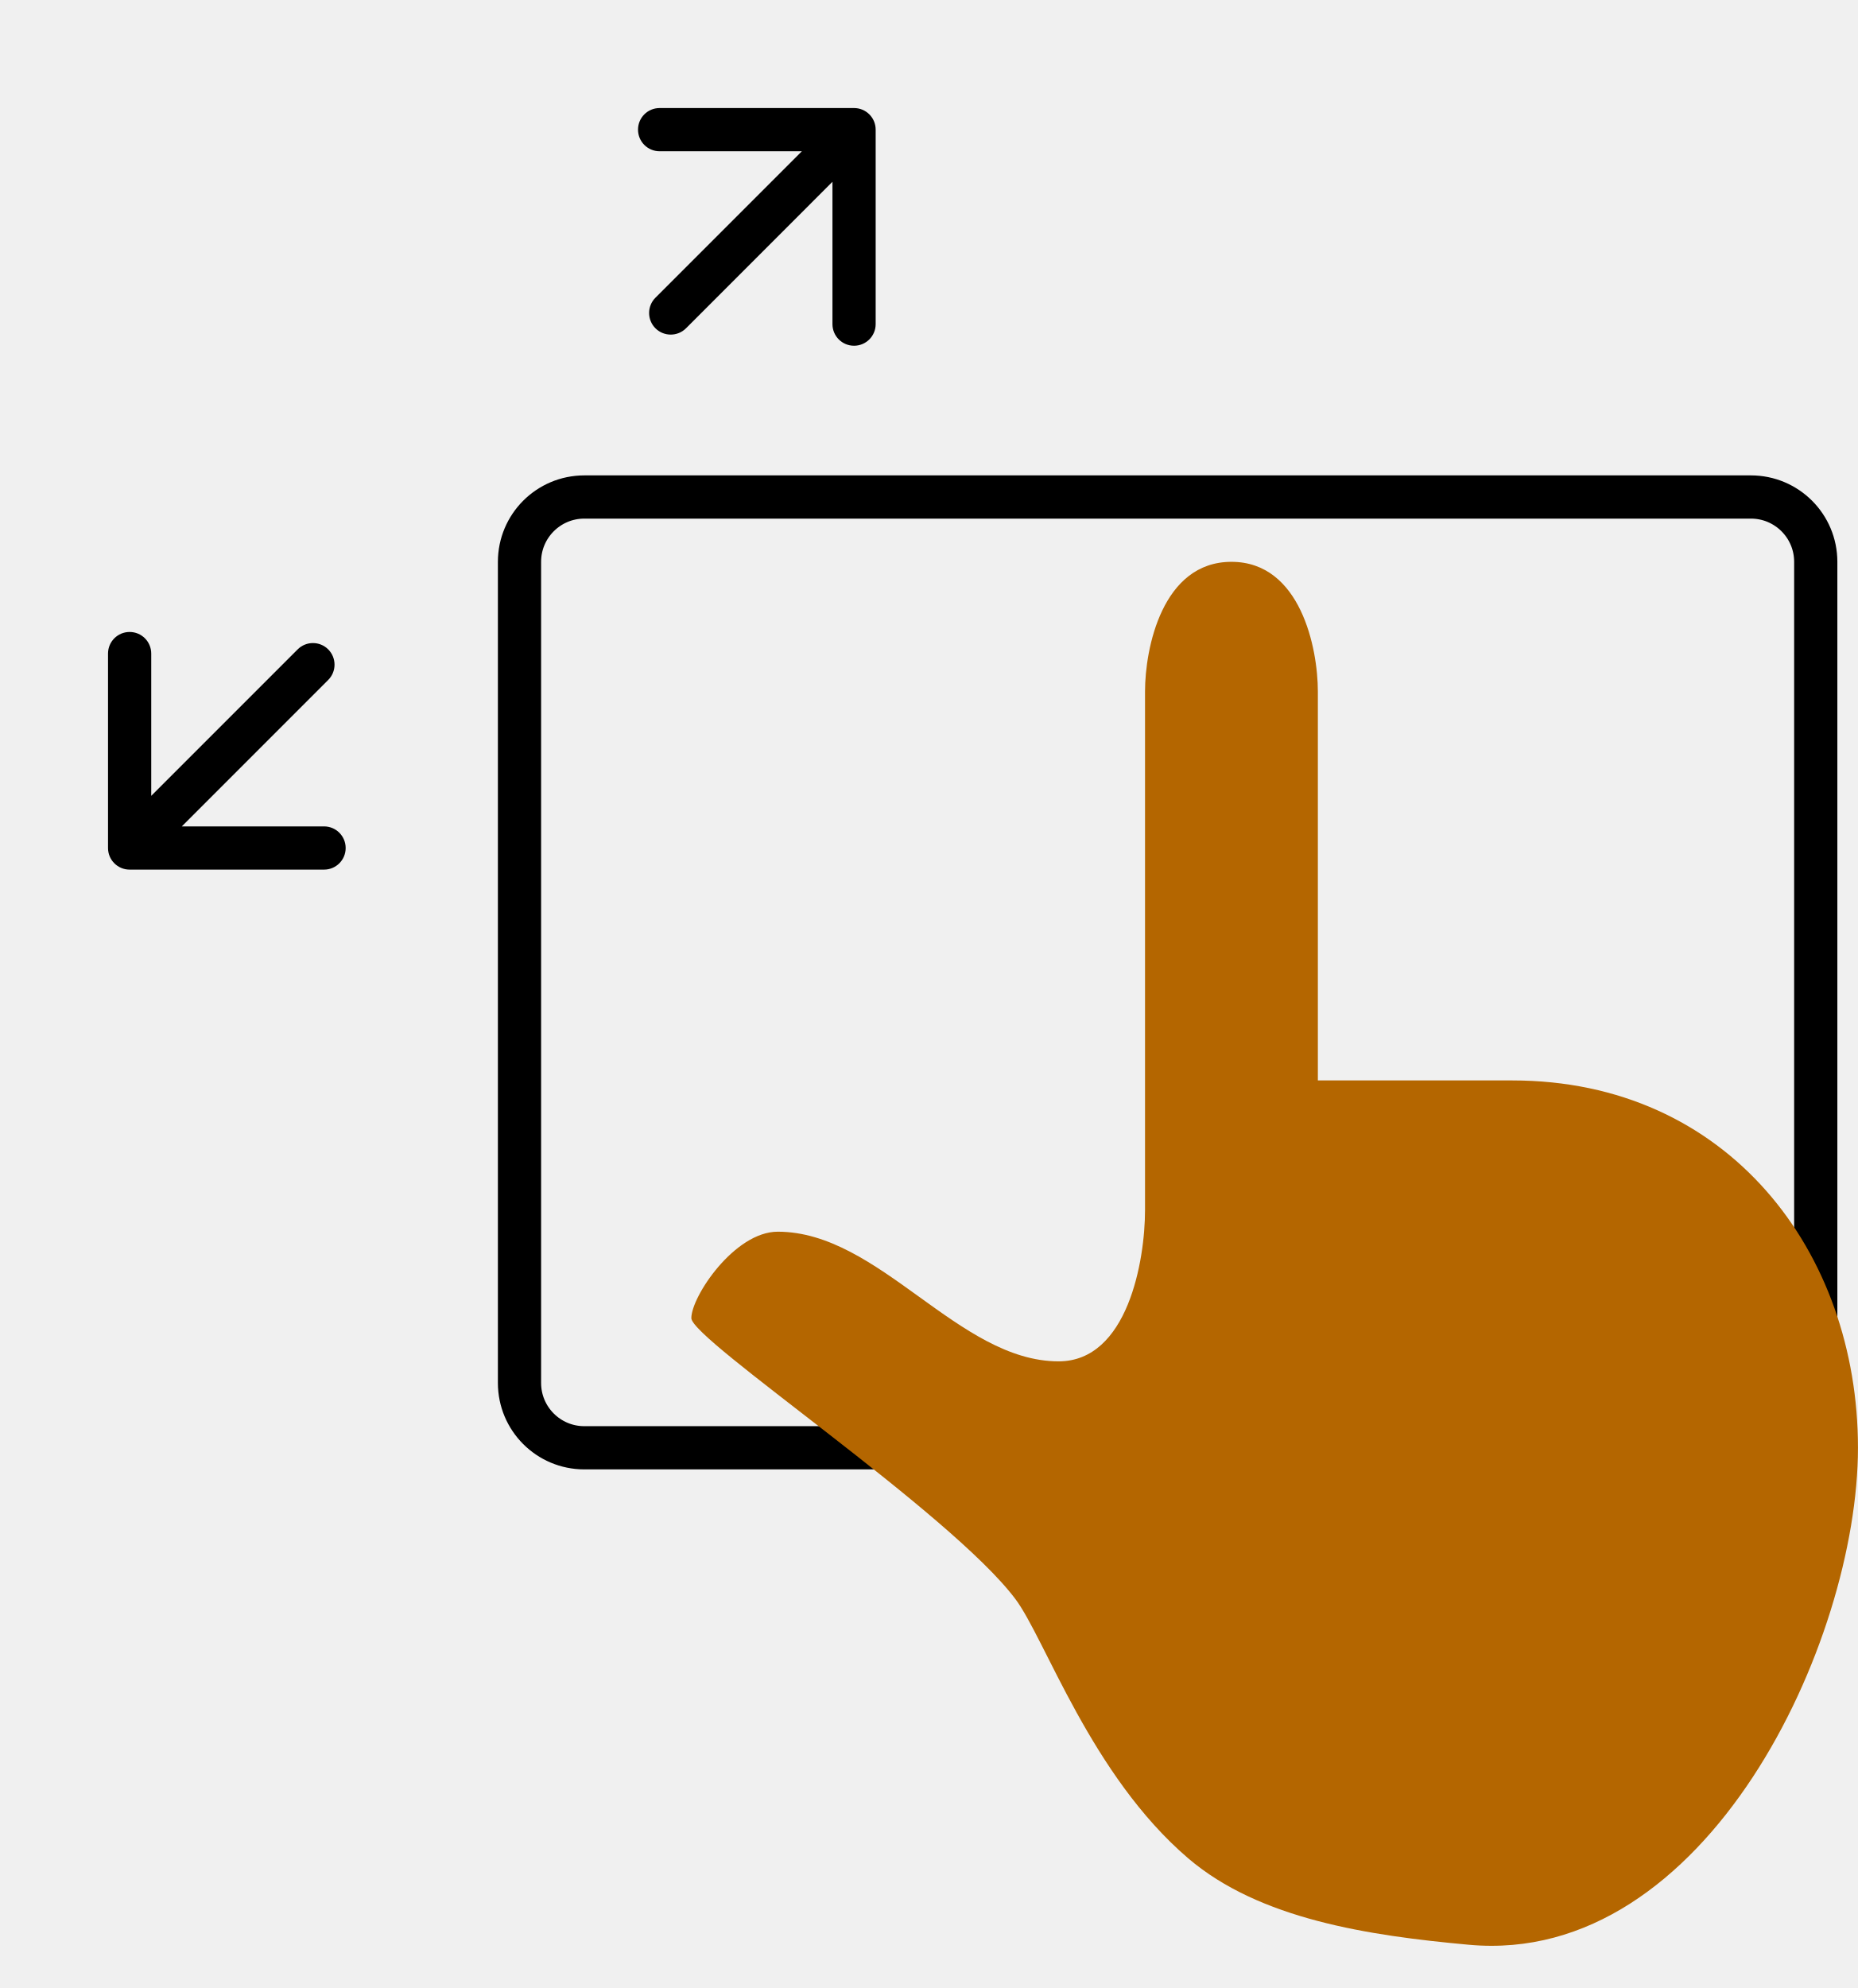
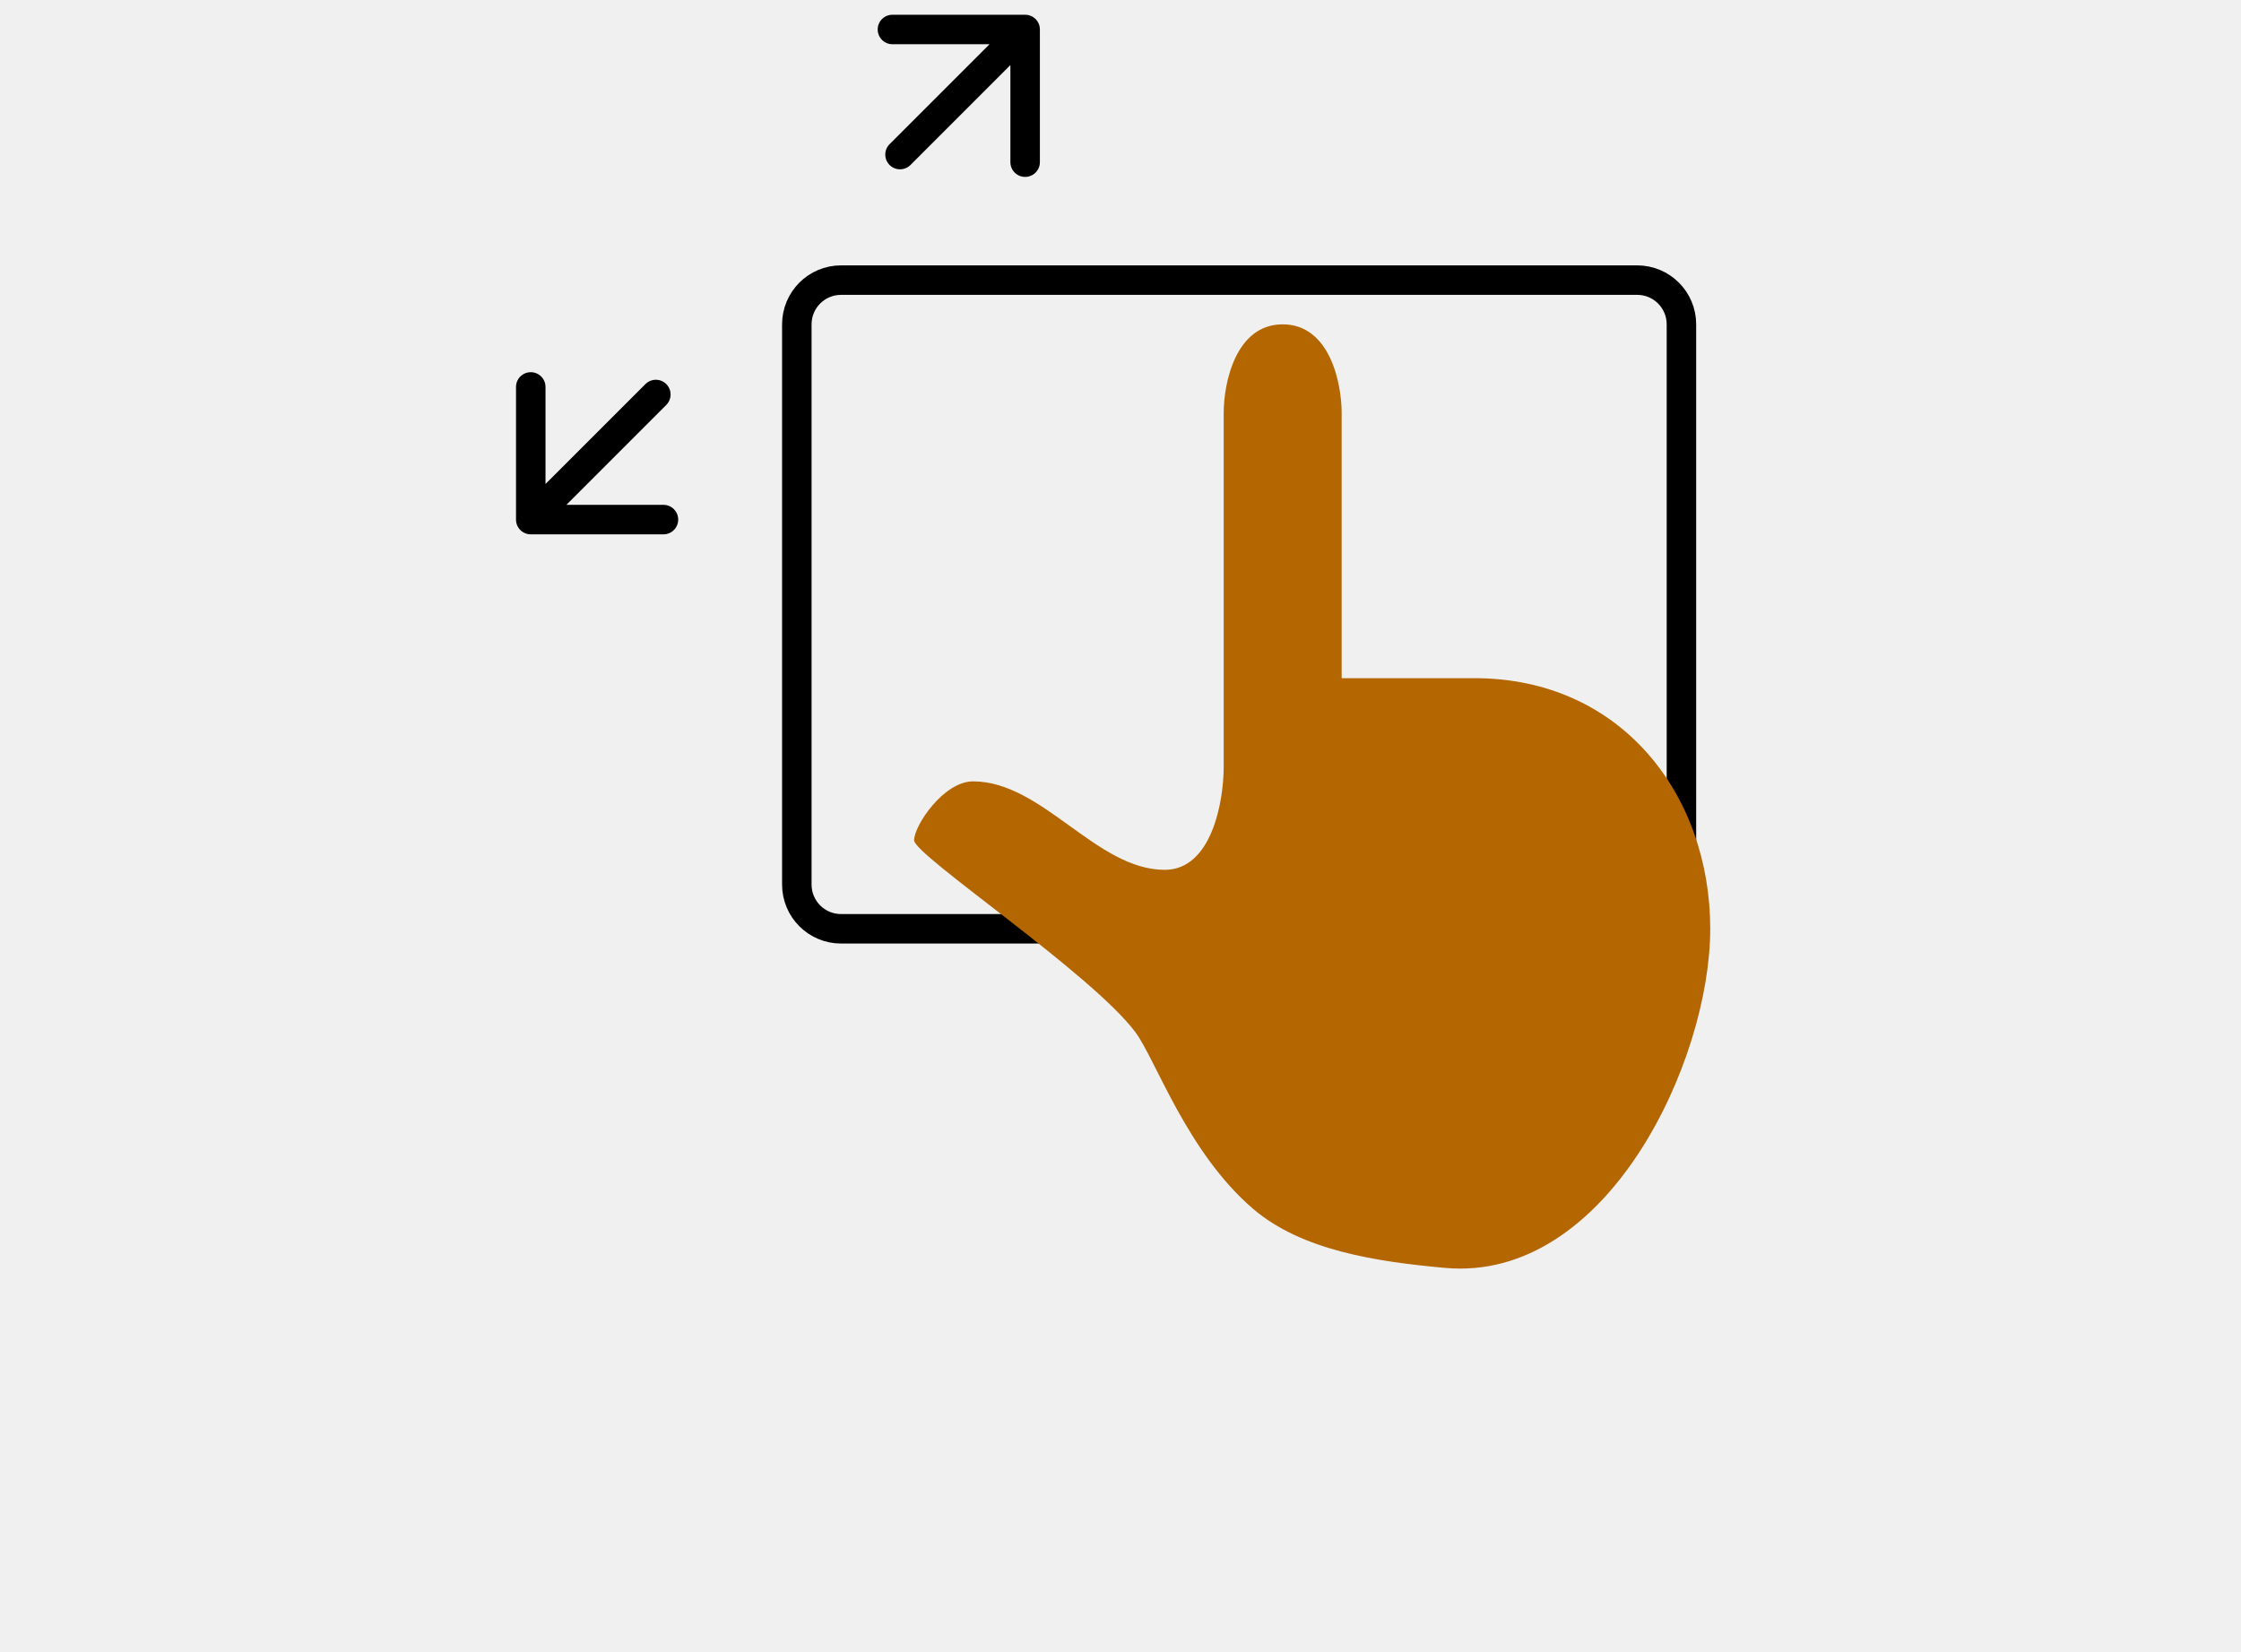
- <svg xmlns="http://www.w3.org/2000/svg" width="43" height="46" viewBox="0 0 43 46" fill="none">
-   <rect x="12.023" y="11.5" width="30" height="22" rx="1.5" stroke="black" />
-   <path d="M7.596 15.733C7.791 15.538 7.791 15.222 7.596 15.026C7.401 14.831 7.084 14.831 6.889 15.026L7.596 15.733ZM2.5 19.622C2.5 19.899 2.724 20.122 3 20.122H7.5C7.776 20.122 8 19.899 8 19.622C8 19.346 7.776 19.122 7.5 19.122H3.5V15.123C3.5 14.846 3.276 14.623 3 14.623C2.724 14.623 2.5 14.846 2.5 15.123V19.622ZM6.889 15.026L2.646 19.269L3.354 19.976L7.596 15.733L6.889 15.026Z" fill="black" />
-   <path d="M15.169 6.889C14.974 7.084 14.974 7.4 15.169 7.596C15.365 7.791 15.681 7.791 15.877 7.596L15.169 6.889ZM20.266 3C20.266 2.723 20.042 2.5 19.766 2.5H15.266C14.989 2.5 14.766 2.723 14.766 3C14.766 3.276 14.989 3.5 15.266 3.5H19.266V7.5C19.266 7.776 19.489 8 19.766 8C20.042 8 20.266 7.776 20.266 7.5V3ZM15.877 7.596L20.119 3.353L19.412 2.646L15.169 6.889L15.877 7.596Z" fill="black" />
-   <path d="M43 33.5C43 38 39.5 45.5 34 45C31.673 44.788 29.15 44.41 27.5 43C25.25 41.077 24.192 37.923 23.5 37C22 35 16 31 16 30.5C16 30 17 28.5 18 28.5C20.355 28.5 22.179 31.5 24.5 31.5C26.1 31.5 26.5 29.167 26.5 28V16C26.5 15 26.9 13 28.5 13C30.1 13 30.5 15 30.5 16V25H35C40 25 43 28.972 43 33.5Z" fill="#B46600" />
+ <svg xmlns="http://www.w3.org/2000/svg" width="76" height="56" viewBox="0 0 76 56" fill="none">
+   <g clip-path="url(#clip0)">
+     <rect x="27.023" y="9.5" width="30" height="22" rx="1.5" stroke="black" />
+     <path d="M22.596 13.733C22.791 13.538 22.791 13.222 22.596 13.026C22.401 12.831 22.084 12.831 21.889 13.026L22.596 13.733ZM17.5 17.622C17.5 17.899 17.724 18.122 18 18.122H22.5C22.776 18.122 23 17.899 23 17.622C23 17.346 22.776 17.122 22.5 17.122H18.5V13.123C18.5 12.846 18.276 12.623 18 12.623C17.724 12.623 17.5 12.846 17.5 13.123V17.622ZM21.889 13.026L17.646 17.269L18.354 17.976L22.596 13.733L21.889 13.026Z" fill="black" />
+     <path d="M30.169 4.889C29.974 5.084 29.974 5.4 30.169 5.596C30.365 5.791 30.681 5.791 30.877 5.596L30.169 4.889ZM35.266 1C35.266 0.723 35.042 0.5 34.766 0.5H30.266C29.989 0.5 29.766 0.723 29.766 1C29.766 1.276 29.989 1.5 30.266 1.5H34.266V5.5C34.266 5.776 34.489 6 34.766 6C35.042 6 35.266 5.776 35.266 5.5V1ZM30.877 5.596L35.119 1.353L34.412 0.646L30.169 4.889L30.877 5.596Z" fill="black" />
+     <path d="M58 31.5C58 36 54.5 43.5 49 43C46.673 42.788 44.15 42.41 42.5 41C40.25 39.077 39.192 35.923 38.5 35C37 33 31 29 31 28.5C31 28 32 26.5 33 26.5C35.355 26.5 37.179 29.5 39.5 29.5C41.1 29.5 41.5 27.167 41.5 26V14C41.5 13 41.9 11 43.5 11C45.1 11 45.5 13 45.5 14V23H50C55 23 58 26.972 58 31.5Z" fill="#B46600" />
+   </g>
+   <defs>
+     <clipPath id="clip0">
+       <rect width="76" height="56" fill="white" />
+     </clipPath>
+   </defs>
</svg>
